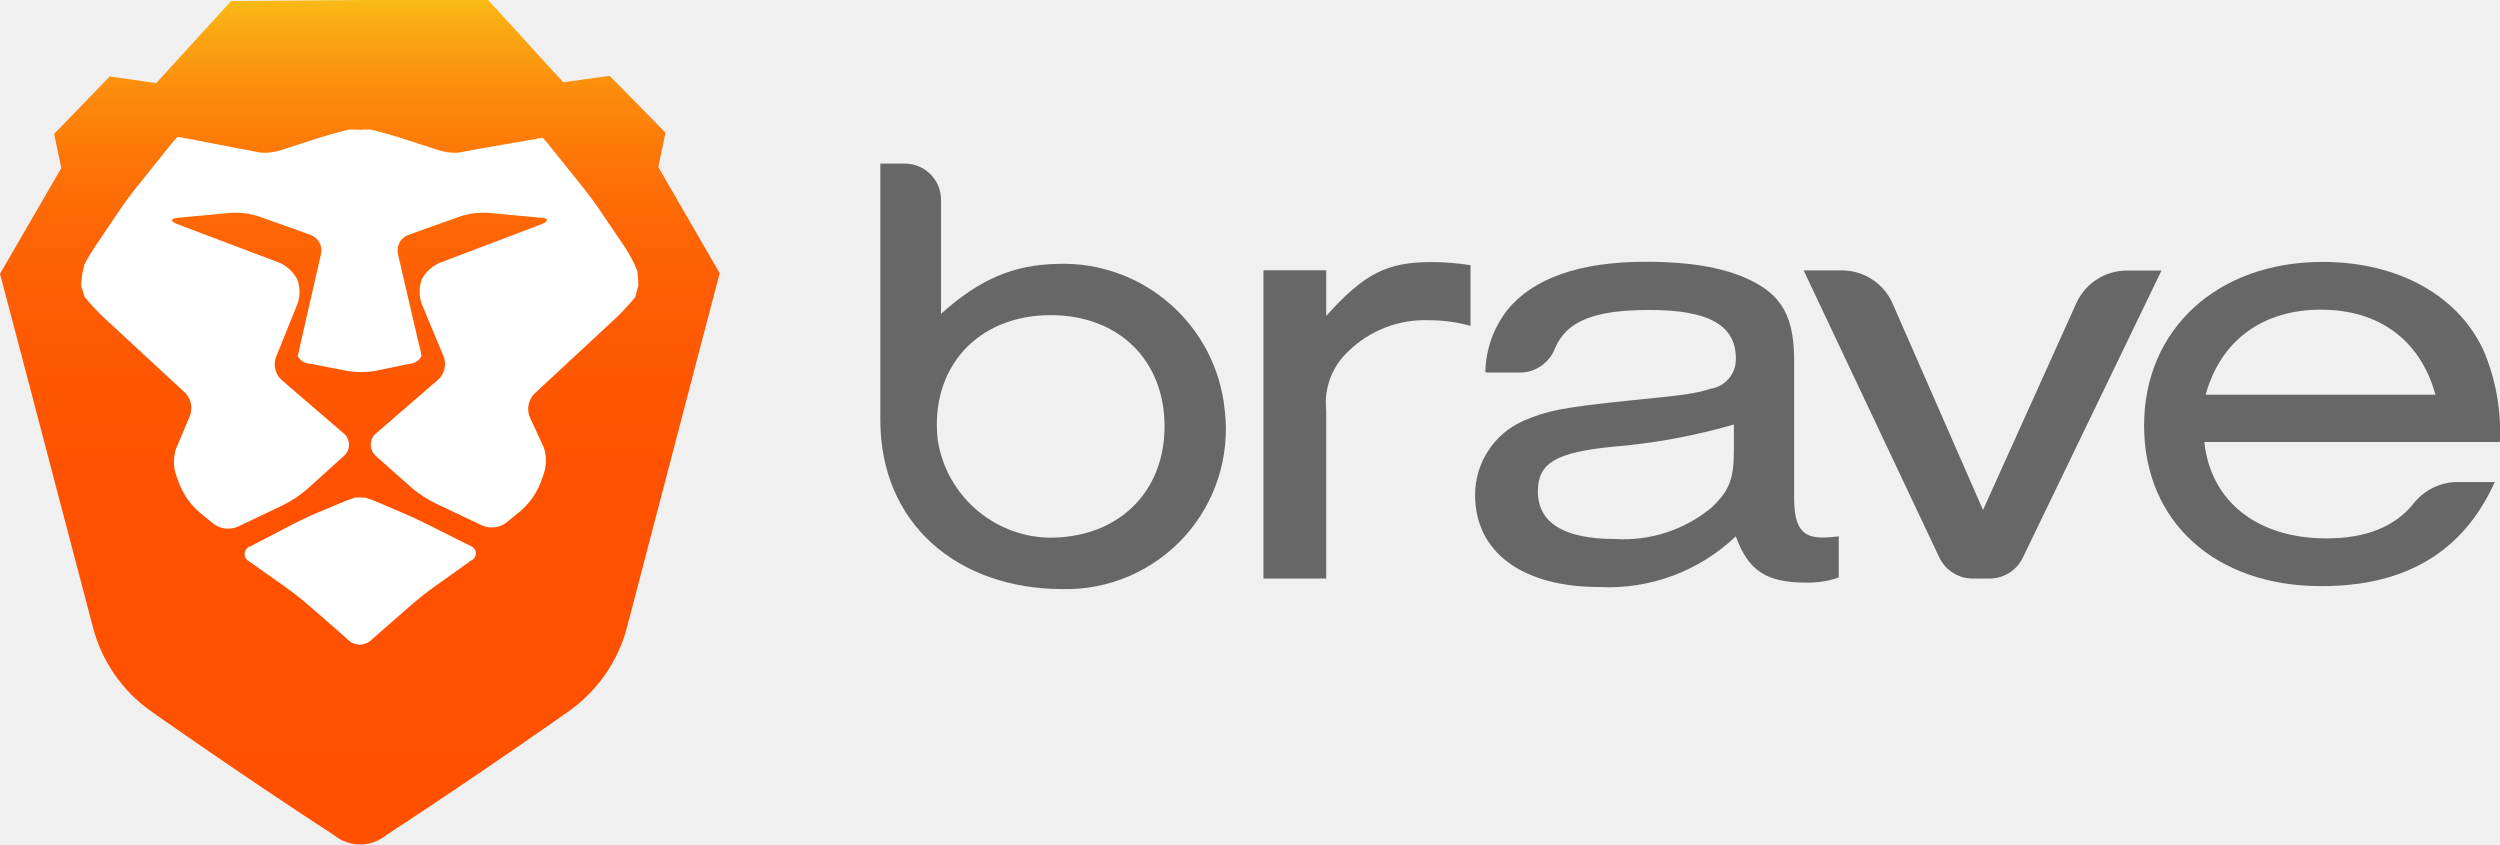
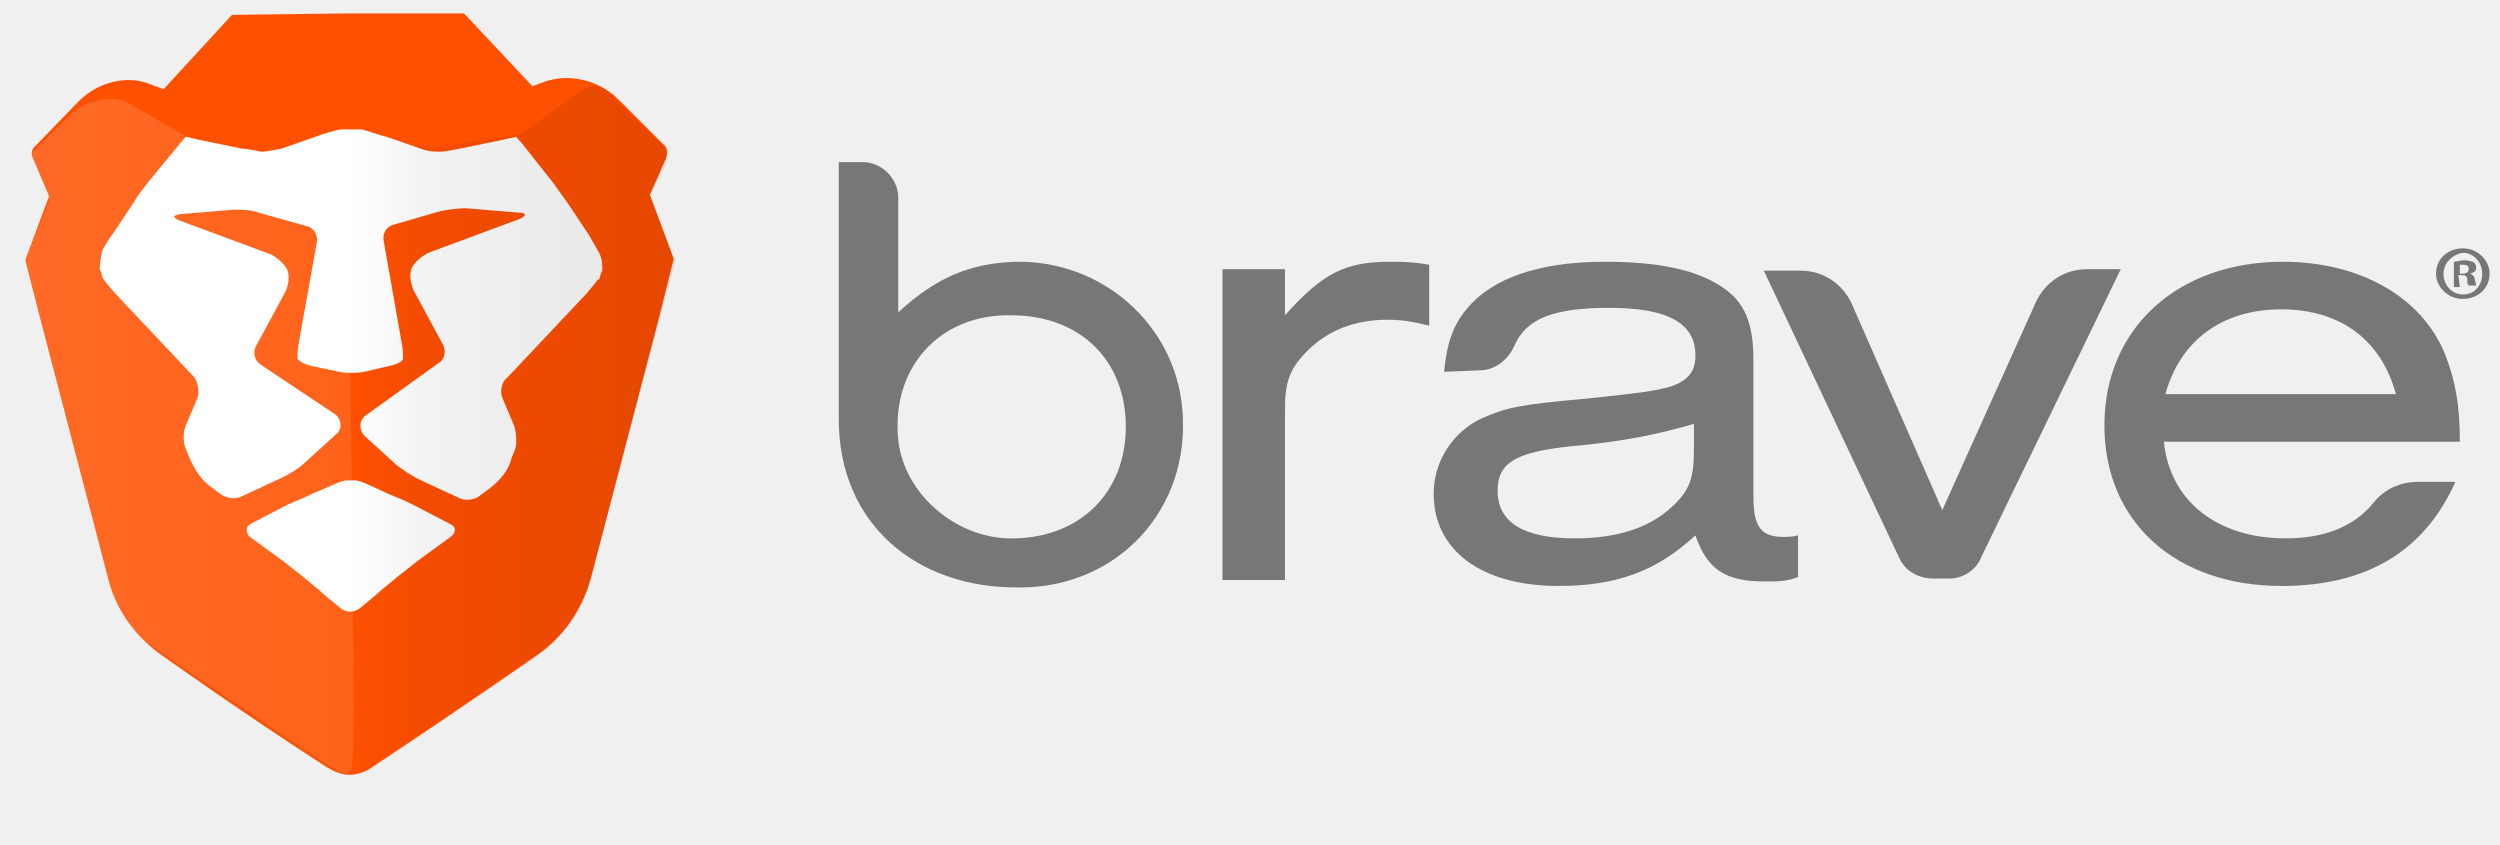
- <svg xmlns="http://www.w3.org/2000/svg" id="Layer_1" data-name="Layer 1" viewBox="0 0 168.09 56.79">
-   <defs>
-     <style>.cls-1{fill:url(#linear-gradient);}.cls-2{fill:#fff;}.cls-3{fill:#676767;}</style>
-     <linearGradient id="linear-gradient" x1="24.44" x2="24.44" y2="56.79" gradientUnits="userSpaceOnUse">
-       <stop offset="0" stop-color="#f9ba16" />
-       <stop offset="0.04" stop-color="#faa612" />
-       <stop offset="0.11" stop-color="#fc8b0c" />
-       <stop offset="0.19" stop-color="#fd7508" />
-       <stop offset="0.28" stop-color="#fe6404" />
-       <stop offset="0.4" stop-color="#ff5902" />
-       <stop offset="0.56" stop-color="#ff5200" />
-       <stop offset="1" stop-color="#ff5000" />
-     </linearGradient>
-   </defs>
-   <path class="cls-1" d="M48.64,18.37l-4.13-7.14L45,8.92,41.24,5.1l-3.12.43L33.07,0,24.49,0H24.43l-8.64.07L10.75,5.59,7.63,5.14,3.89,9l0.48,2.3L0.25,18.41l1.13,4.28L6.51,42.22a10,10,0,0,0,3.85,5.57s6.24,4.4,12.39,8.39a2.75,2.75,0,0,0,3.43,0c6.91-4.53,12.38-8.41,12.38-8.41A10,10,0,0,0,42.4,42.2l5.11-19.54Z" transform="translate(-0.25)" />
-   <path class="cls-2" d="M25.77,33.82a7.32,7.32,0,0,0-1-.37H24.15a7.32,7.32,0,0,0-1,.37l-1.53.64c-0.49.2-1.26,0.57-1.73,0.81l-2.82,1.47a0.54,0.54,0,0,0-.07,1l2.44,1.73c0.43,0.3,1.11.83,1.5,1.18l0.69,0.59,1.44,1.26,0.65,0.58a1.12,1.12,0,0,0,1.44,0l0.68-.6,1.44-1.26,0.69-.6c0.4-.35,1.07-0.88,1.5-1.18l2.45-1.75a0.53,0.53,0,0,0-.07-1L29,35.26c-0.47-.24-1.25-0.6-1.74-0.8Z" transform="translate(-0.25)" />
-   <path class="cls-2" d="M43.09,19.47l0.08-.25a6.69,6.69,0,0,0-.07-1,8.57,8.57,0,0,0-.91-1.71l-1.58-2.33c-0.29-.44-0.8-1.13-1.13-1.54L37.36,10a7.45,7.45,0,0,0-.63-0.74h0l-0.94.17L32.48,10l-1.42.27a3.71,3.71,0,0,1-1.4-.2l-2.57-.83c-0.5-.16-1.33-0.39-1.84-0.51a3.92,3.92,0,0,0-.81,0,3.92,3.92,0,0,0-.81,0c-0.51.12-1.34,0.35-1.84,0.51l-2.57.83a3.71,3.71,0,0,1-1.4.2L16.39,10l-3.26-.63-0.94-.17h0a7.45,7.45,0,0,0-.63.74L9.39,12.64c-0.33.41-.84,1.1-1.13,1.54L6.68,16.52a12.5,12.5,0,0,0-.75,1.25,5.69,5.69,0,0,0-.22,1.48L5.8,19.5a3.77,3.77,0,0,0,.15.48,15.72,15.72,0,0,0,1.3,1.39l5.48,5.07A1.47,1.47,0,0,1,13,28l-0.91,2.16a2.8,2.8,0,0,0,0,1.78l0.18,0.5a4.83,4.83,0,0,0,1.48,2.08l0.87,0.71a1.65,1.65,0,0,0,1.6.19l3.11-1.48a7.9,7.9,0,0,0,1.57-1.05l2.49-2.25a1,1,0,0,0,.05-1.43l-4.29-3.69A1.43,1.43,0,0,1,18.81,24l1.43-3.54a2.48,2.48,0,0,0,0-1.67A2.48,2.48,0,0,0,19,17.65l-6.83-2.58c-0.49-.19-0.47-0.38.06-0.43l3.54-.33a5.16,5.16,0,0,1,1.85.23l3.53,1.26a1.11,1.11,0,0,1,.69,1.25l-1.29,5.64c-0.12.51-.24,1.08-0.28,1.26a1,1,0,0,0,.87.51l2.46,0.48a5.65,5.65,0,0,0,1.87,0l2.25-.47a1,1,0,0,0,.87-0.52c0-.18-0.16-0.74-0.28-1.25L27,17.05a1.1,1.1,0,0,1,.69-1.25l3.53-1.26a5.16,5.16,0,0,1,1.85-.23l3.54,0.33c0.52,0,.55.24,0.06,0.43l-6.82,2.59a2.48,2.48,0,0,0-1.24,1.12,2.48,2.48,0,0,0,0,1.67L30.09,24a1.43,1.43,0,0,1-.36,1.51l-4.28,3.7a1,1,0,0,0,.05,1.43L28,32.86a7.9,7.9,0,0,0,1.57,1l3.11,1.48a1.65,1.65,0,0,0,1.6-.19l0.87-.71a4.83,4.83,0,0,0,1.48-2.08l0.18-.5a2.8,2.8,0,0,0,0-1.78L35.85,28a1.47,1.47,0,0,1,.33-1.53l5.47-5.08a15.72,15.72,0,0,0,1.3-1.4A3.77,3.77,0,0,0,43.09,19.47Z" transform="translate(-0.25)" />
-   <path class="cls-3" d="M59.44,28.24V11h1.65a2.43,2.43,0,0,1,2.43,2.43V21.1c2.64-2.36,4.89-3.3,7.88-3.36a10.92,10.92,0,0,1,11.2,9.87,10.75,10.75,0,0,1-10.89,12C64.6,39.6,59.44,35.19,59.44,28.24Zm3.86,1.35a7.76,7.76,0,0,0,7.39,6.56c4.67,0.07,7.86-3,7.86-7.48s-3.11-7.48-7.65-7.48C66,21.18,62.75,24.71,63.3,29.59Z" transform="translate(-0.25)" />
-   <path class="cls-3" d="M89.42,18.17v3.07c2.57-2.86,4.09-3.62,7.09-3.62a16.54,16.54,0,0,1,2.61.21v4.08a10.56,10.56,0,0,0-2.83-.38,7.34,7.34,0,0,0-5.35,2.06,4.71,4.71,0,0,0-1.52,4V38.9H85.2V18.17h4.22Z" transform="translate(-0.25)" />
-   <path class="cls-3" d="M100.12,25a7,7,0,0,1,1.48-4.16c1.74-2.14,4.87-3.24,9.31-3.24,3.53,0,6.09.55,7.88,1.72,1.48,1,2.09,2.4,2.09,4.92v9.21c0,2,.52,2.73,2,2.69a9,9,0,0,0,1-.08v2.77a6.28,6.28,0,0,1-2.22.34c-2.65,0-3.87-.8-4.7-3.11a12.4,12.4,0,0,1-9.18,3.41c-5.18,0-8.35-2.35-8.35-6.18a5.44,5.44,0,0,1,3.26-5c1.57-.67,2.52-0.88,7-1.35,3.83-.38,4.48-0.46,5.57-0.8a2,2,0,0,0,1.7-2.06c0-2.23-1.87-3.24-5.79-3.24-3.7,0-5.61.73-6.38,2.61a2.53,2.53,0,0,1-2.33,1.6h-2.26Zm16.75,3.53a41.43,41.43,0,0,1-8.22,1.51c-3.79.38-5,1.09-5,3,0,2.1,1.74,3.2,5.18,3.2a9.25,9.25,0,0,0,6.48-2.1c1.22-1.14,1.52-1.93,1.52-3.91V28.55Z" transform="translate(-0.25)" />
-   <path class="cls-3" d="M134,38.9h-1.09a2.49,2.49,0,0,1-2.26-1.4l-9.13-19.32h2.54a3.73,3.73,0,0,1,3.43,2.2l6.09,13.91,6.29-13.94a3.73,3.73,0,0,1,3.41-2.16h2.3l-9.34,19.34A2.49,2.49,0,0,1,134,38.9Z" transform="translate(-0.25)" />
-   <path class="cls-3" d="M148.46,29.73c0.44,4,3.57,6.47,8.22,6.47,2.65,0,4.61-.79,5.86-2.36a3.77,3.77,0,0,1,3-1.43h2.45c-2.13,4.71-6,7-11.66,7-7.14,0-11.92-4.33-11.92-10.8s4.92-11,12-11c5.13,0,9.27,2.31,10.92,6.18a14,14,0,0,1,1,5.93H148.46ZM164,26.54c-1-3.66-3.79-5.72-7.7-5.72s-6.74,2.06-7.75,5.72H164Z" transform="translate(-0.25)" />
+ <svg xmlns="http://www.w3.org/2000/svg" version="1.1" id="Layer_1" x="0px" y="0px" viewBox="0 0 168.1 56.8" style="enable-background:new 0 0 168.1 56.8;" xml:space="preserve">
+   <style type="text/css">
+ 	.st0{fill:#77777A;}
+ 	.st1{fill:#FF5000;}
+ 	.st2{opacity:0.15;fill:url(#SVGID_1_);enable-background:new    ;}
+ 	.st3{fill:#FFFFFF;}
+ 	.st4{fill:url(#SVGID_2_);enable-background:new    ;}
+ </style>
+   <g>
+     <path class="st0" d="M56.4,28.2V10.9H58c1.3,0,2.4,1.1,2.4,2.4V21c2.6-2.4,4.9-3.3,7.9-3.4c5.8-0.1,10.7,4.2,11.2,9.9   c0.6,6.8-4.4,12-10.9,12C61.6,39.6,56.4,35.2,56.4,28.2z M60.4,29.6c0.4,3.6,3.8,6.5,7.4,6.6c4.7,0.1,7.9-3,7.9-7.5   s-3.1-7.5-7.7-7.5C63.2,21.1,59.9,24.7,60.4,29.6z" />
+   </g>
+   <g>
+     <path class="st0" d="M86.4,18.1v3.1c2.6-2.9,4.1-3.6,7.1-3.6c0.8,0,1.4,0,2.6,0.2v4.1c-1.2-0.3-1.9-0.4-2.8-0.4   c-2.2,0-4,0.7-5.4,2.1c-1.2,1.2-1.5,2.1-1.5,4V39h-4.2V18.1H86.4z" />
+     <path class="st0" d="M97.1,25c0.2-2,0.6-3.1,1.5-4.2c1.7-2.1,4.9-3.2,9.3-3.2c3.5,0,6.1,0.5,7.9,1.7c1.5,1,2.1,2.4,2.1,4.9v9.2   c0,2,0.5,2.7,2,2.7c0.3,0,0.6,0,1-0.1v2.8c-0.8,0.3-1.3,0.3-2.2,0.3c-2.7,0-3.9-0.8-4.7-3.1c-2.6,2.4-5.3,3.4-9.2,3.4   c-5.2,0-8.4-2.4-8.4-6.2c0-2.2,1.3-4.2,3.3-5.1c1.6-0.7,2.5-0.9,7-1.3c3.8-0.4,4.5-0.5,5.6-0.8c1.2-0.4,1.7-1,1.7-2.1   c0-2.2-1.9-3.2-5.8-3.2c-3.7,0-5.6,0.7-6.4,2.6c-0.4,0.9-1.3,1.6-2.3,1.6L97.1,25L97.1,25z M113.9,28.5c-2.4,0.7-4.8,1.2-8.2,1.5   c-3.8,0.4-5,1.1-5,3c0,2.1,1.7,3.2,5.2,3.2c2.8,0,5-0.7,6.5-2.1c1.2-1.1,1.5-1.9,1.5-3.9V28.5z" />
+     <path class="st0" d="M131.1,38.9H130c-1,0-1.9-0.5-2.3-1.4l-9.1-19.3h2.5c1.5,0,2.8,0.9,3.4,2.2l6.1,13.9l6.3-14   c0.6-1.3,1.9-2.2,3.4-2.2h2.3l-9.4,19.4C132.9,38.3,132,38.9,131.1,38.9z" />
+     <path class="st0" d="M145.5,29.7c0.4,4,3.6,6.5,8.2,6.5c2.6,0,4.6-0.8,5.9-2.4c0.7-0.9,1.8-1.4,3-1.4h2.5c-2.1,4.7-6,7-11.7,7   c-7.1,0-11.9-4.3-11.9-10.8s4.9-11,12-11c5.1,0,9.3,2.3,10.9,6.2c0.7,1.8,1,3.4,1,5.9C165.4,29.7,145.5,29.7,145.5,29.7z    M161.1,26.5c-1-3.7-3.8-5.7-7.7-5.7c-4,0-6.8,2.1-7.8,5.7H161.1z" />
+   </g>
+   <g>
+     <path class="st1" d="M45.3,17.4l-1.6-4.3l1.1-2.5c0.1-0.3,0.1-0.7-0.2-0.9l-3-3c-1.3-1.3-3.3-1.8-5-1.2l-0.8,0.3l-4.6-4.9h-7.7   h-0.1L15.6,1L11,6l-0.8-0.3C8.6,5,6.6,5.5,5.3,6.8l-3,3.1c-0.2,0.2-0.2,0.5-0.1,0.7l1.1,2.6l-1.6,4.3l1,3.9L7.3,39   c0.5,2,1.8,3.8,3.5,5c0,0,5.6,4,11.2,7.6c0.5,0.3,1,0.5,1.5,0.5s1.1-0.2,1.5-0.5c6.2-4.1,11.2-7.6,11.2-7.6c1.7-1.2,2.9-3,3.5-5   l4.6-17.6L45.3,17.4z" />
+   </g>
+   <linearGradient id="SVGID_1_" gradientUnits="userSpaceOnUse" x1="1.6" y1="28.666" x2="23.761" y2="28.666" gradientTransform="matrix(1 0 0 -1 0 58)">
+     <stop offset="0" style="stop-color:#FFFFFF" />
+     <stop offset="0.141" style="stop-color:#FFFFFF;stop-opacity:0.958" />
+     <stop offset="1" style="stop-color:#FFFFFF;stop-opacity:0.7" />
+   </linearGradient>
+   <path class="st2" d="M7.5,39.7L1.6,17.8l1.7-4.3l-1.2-3.2L5,7.5c0.9-0.8,2.8-1.1,3.6-0.6l4.5,2.6l5.8,1.3l4.5-1.9l0.4,38.8  c-0.1,5.6,0.3,5-3.8,2.4L9.8,43.2C8.7,42.2,7.9,41,7.5,39.7z" />
+   <g>
+     <g>
+       <g>
+         <path class="st3" d="M24.8,32.6c-0.4-0.2-0.8-0.3-0.9-0.3s-0.2,0-0.3,0s-0.2,0-0.3,0c-0.1,0-0.5,0.1-0.9,0.3L21,33.2     c-0.4,0.2-1.1,0.5-1.6,0.7l-2.5,1.3c-0.4,0.2-0.4,0.6-0.1,0.9l2.2,1.6c0.4,0.3,1,0.8,1.4,1.1l0.6,0.5c0.4,0.3,0.9,0.8,1.3,1.1     l0.6,0.5c0.4,0.3,0.9,0.3,1.3,0l0.6-0.5c0.4-0.3,0.9-0.8,1.3-1.1l0.6-0.5c0.4-0.3,1-0.8,1.4-1.1l2.2-1.6c0.4-0.3,0.4-0.7-0.1-0.9     l-2.5-1.3c-0.4-0.2-1.1-0.5-1.6-0.7L24.8,32.6z" />
+       </g>
+       <g>
+         <path class="st3" d="M40.4,18.4c0.1-0.2,0.1-0.2,0.1-0.2c0-0.3,0-0.7-0.1-0.9c0-0.2-0.6-1.1-0.8-1.5l-1.4-2.1     c-0.3-0.4-0.7-1-1-1.4l-1.9-2.4c-0.3-0.4-0.6-0.7-0.6-0.7l0,0c0,0-0.4,0.1-0.9,0.2L30.9,10c-0.5,0.1-1,0.2-1.3,0.2     s-0.8,0-1.3-0.2L26,9.2c-0.5-0.1-1.2-0.4-1.7-0.5c0,0-0.2,0-0.7,0s-0.7,0-0.7,0c-0.5,0.1-1.2,0.3-1.7,0.5L18.9,10     c-0.5,0.1-1,0.2-1.3,0.2c-0.2,0-0.8-0.2-1.3-0.2l-2.9-0.6c-0.5-0.1-0.8-0.2-0.9-0.2l0,0c0,0-0.3,0.3-0.6,0.7L10,12.2     c-0.3,0.4-0.8,1-1,1.4l-1.4,2.1c-0.3,0.4-0.6,0.9-0.7,1.1s-0.2,1.1-0.2,1.3c0,0,0,0,0.1,0.2c0.1,0.4,0.1,0.4,0.1,0.4     c0.3,0.4,0.8,1,1.1,1.3l5,5.3c0.3,0.3,0.4,1,0.3,1.4l-0.8,1.9c-0.2,0.4-0.2,1.2,0,1.6l0.2,0.5c0.3,0.7,0.7,1.4,1.3,1.9l0.8,0.6     c0.4,0.3,1,0.4,1.4,0.2l2.8-1.3c0.4-0.2,1.1-0.6,1.4-0.9l2.2-2c0.4-0.3,0.4-0.9,0-1.3l-5.1-3.4c-0.4-0.3-0.5-0.8-0.3-1.2l2-3.7     c0.2-0.4,0.3-1.1,0.1-1.5c-0.2-0.4-0.7-0.8-1.1-1L12,14.8c-0.4-0.2-0.4-0.3,0.1-0.4l3.6-0.3c0.5,0,1.2,0,1.7,0.2l3.2,0.9     c0.5,0.1,0.8,0.6,0.7,1.1L20.1,23C20,23.5,20,24,20,24.1c0.1,0.2,0.5,0.4,0.9,0.5l1.9,0.4c0.5,0.1,1.2,0.1,1.7,0l1.7-0.4     c0.5-0.1,0.9-0.3,0.9-0.5s0-0.7-0.1-1.1l-1.2-6.8c-0.1-0.5,0.2-1,0.7-1.1l3.1-0.9c0.5-0.1,1.2-0.2,1.7-0.2l3.6,0.3     c0.5,0,0.5,0.2,0.1,0.4L28.8,17c-0.4,0.2-0.9,0.6-1.1,1s-0.1,1,0.1,1.5l2,3.7c0.2,0.4,0.1,1-0.3,1.2l-5,3.6c-0.4,0.4-0.3,1,0,1.3     l2.2,2c0.4,0.3,1,0.7,1.4,0.9l2.8,1.3c0.4,0.2,1.1,0.1,1.4-0.2l0.8-0.6c0.6-0.5,1.1-1.1,1.3-1.9l0.2-0.5c0.2-0.4,0.1-1.2,0-1.6     l-0.8-1.9c-0.2-0.4-0.1-1.1,0.3-1.4l5-5.3c0.3-0.3,0.8-0.9,1.1-1.3C40.3,18.8,40.3,18.8,40.4,18.4z" />
+       </g>
+     </g>
+   </g>
+   <linearGradient id="SVGID_2_" gradientUnits="userSpaceOnUse" x1="23.6" y1="28.868" x2="45.4" y2="28.868">
+     <stop offset="0" style="stop-color:#000000;stop-opacity:0" />
+     <stop offset="0.236" style="stop-color:#000000;stop-opacity:5.000000e-02" />
+     <stop offset="0.999" style="stop-color:#000000;stop-opacity:0.1" />
+   </linearGradient>
+   <path class="st4" d="M36.2,43.9l-8.6,5.9c-2.4,1.3-3.6,2.6-3.8,2c-0.2-0.5,0-1.9-0.1-4.2l-0.1-38c0-0.4,0.3-1,0.7-0.9l4.4,1.3L35,9  l4.3-3c0.5-0.3,1.1-0.3,1.5,0.1l3.7,3.6c0.3,0.4,0.4,1.1,0.2,1.5l-1,1.9l1.7,4.5l-5.9,22.1C38.6,42.3,37.3,43,36.2,43.9z" />
+   <g>
+     <path class="st0" d="M167.4,18.4c0,1-0.8,1.7-1.8,1.7s-1.8-0.8-1.8-1.7c0-1,0.8-1.7,1.8-1.7C166.6,16.7,167.4,17.5,167.4,18.4z    M164.3,18.4c0,0.8,0.6,1.4,1.3,1.4c0.8,0,1.3-0.6,1.3-1.4s-0.6-1.4-1.3-1.4C164.9,17.1,164.3,17.7,164.3,18.4z M165.4,19.3H165   v-1.7c0.2,0,0.4-0.1,0.7-0.1s0.5,0.1,0.6,0.1c0.1,0.1,0.2,0.2,0.2,0.4c0,0.2-0.1,0.3-0.4,0.4l0,0c0.2,0.1,0.3,0.2,0.3,0.4   c0.1,0.3,0.1,0.4,0.1,0.4H166c-0.1-0.1-0.1-0.2-0.1-0.4c0-0.2-0.1-0.3-0.4-0.3h-0.2L165.4,19.3L165.4,19.3z M165.4,18.4h0.2   c0.2,0,0.4-0.1,0.4-0.3c0-0.2-0.1-0.3-0.4-0.3c-0.1,0-0.2,0-0.2,0V18.4z" />
+   </g>
</svg>
